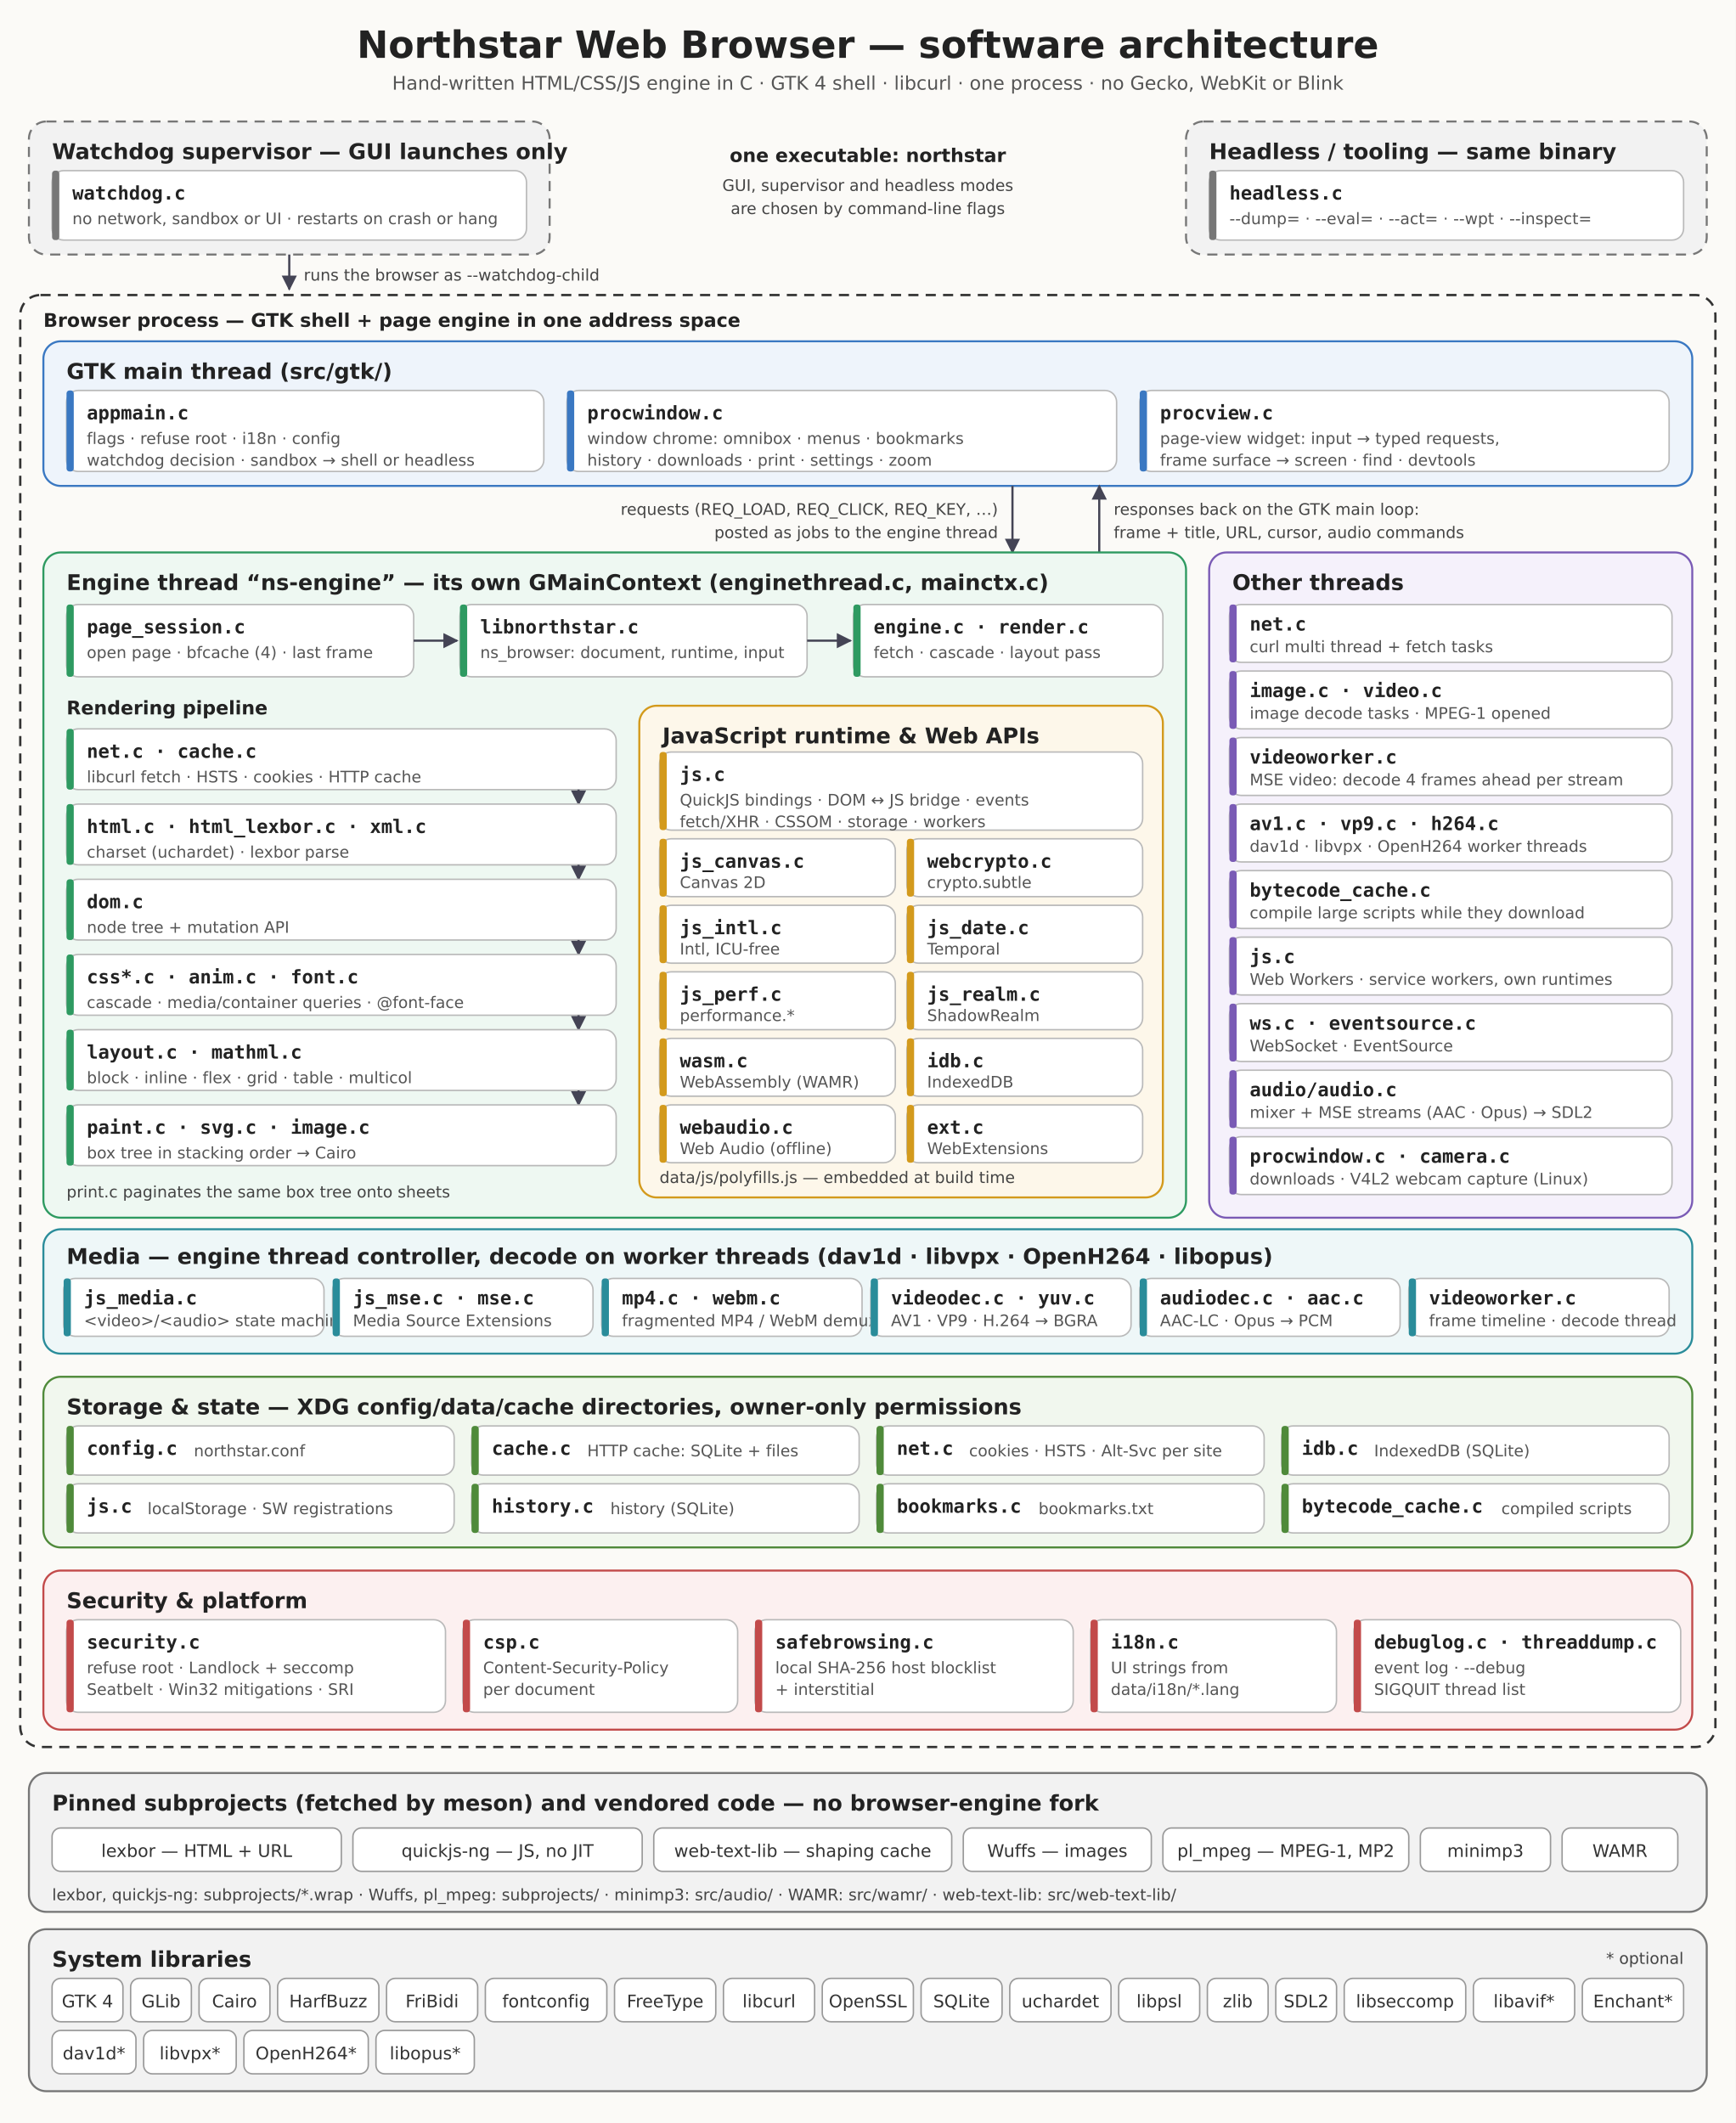
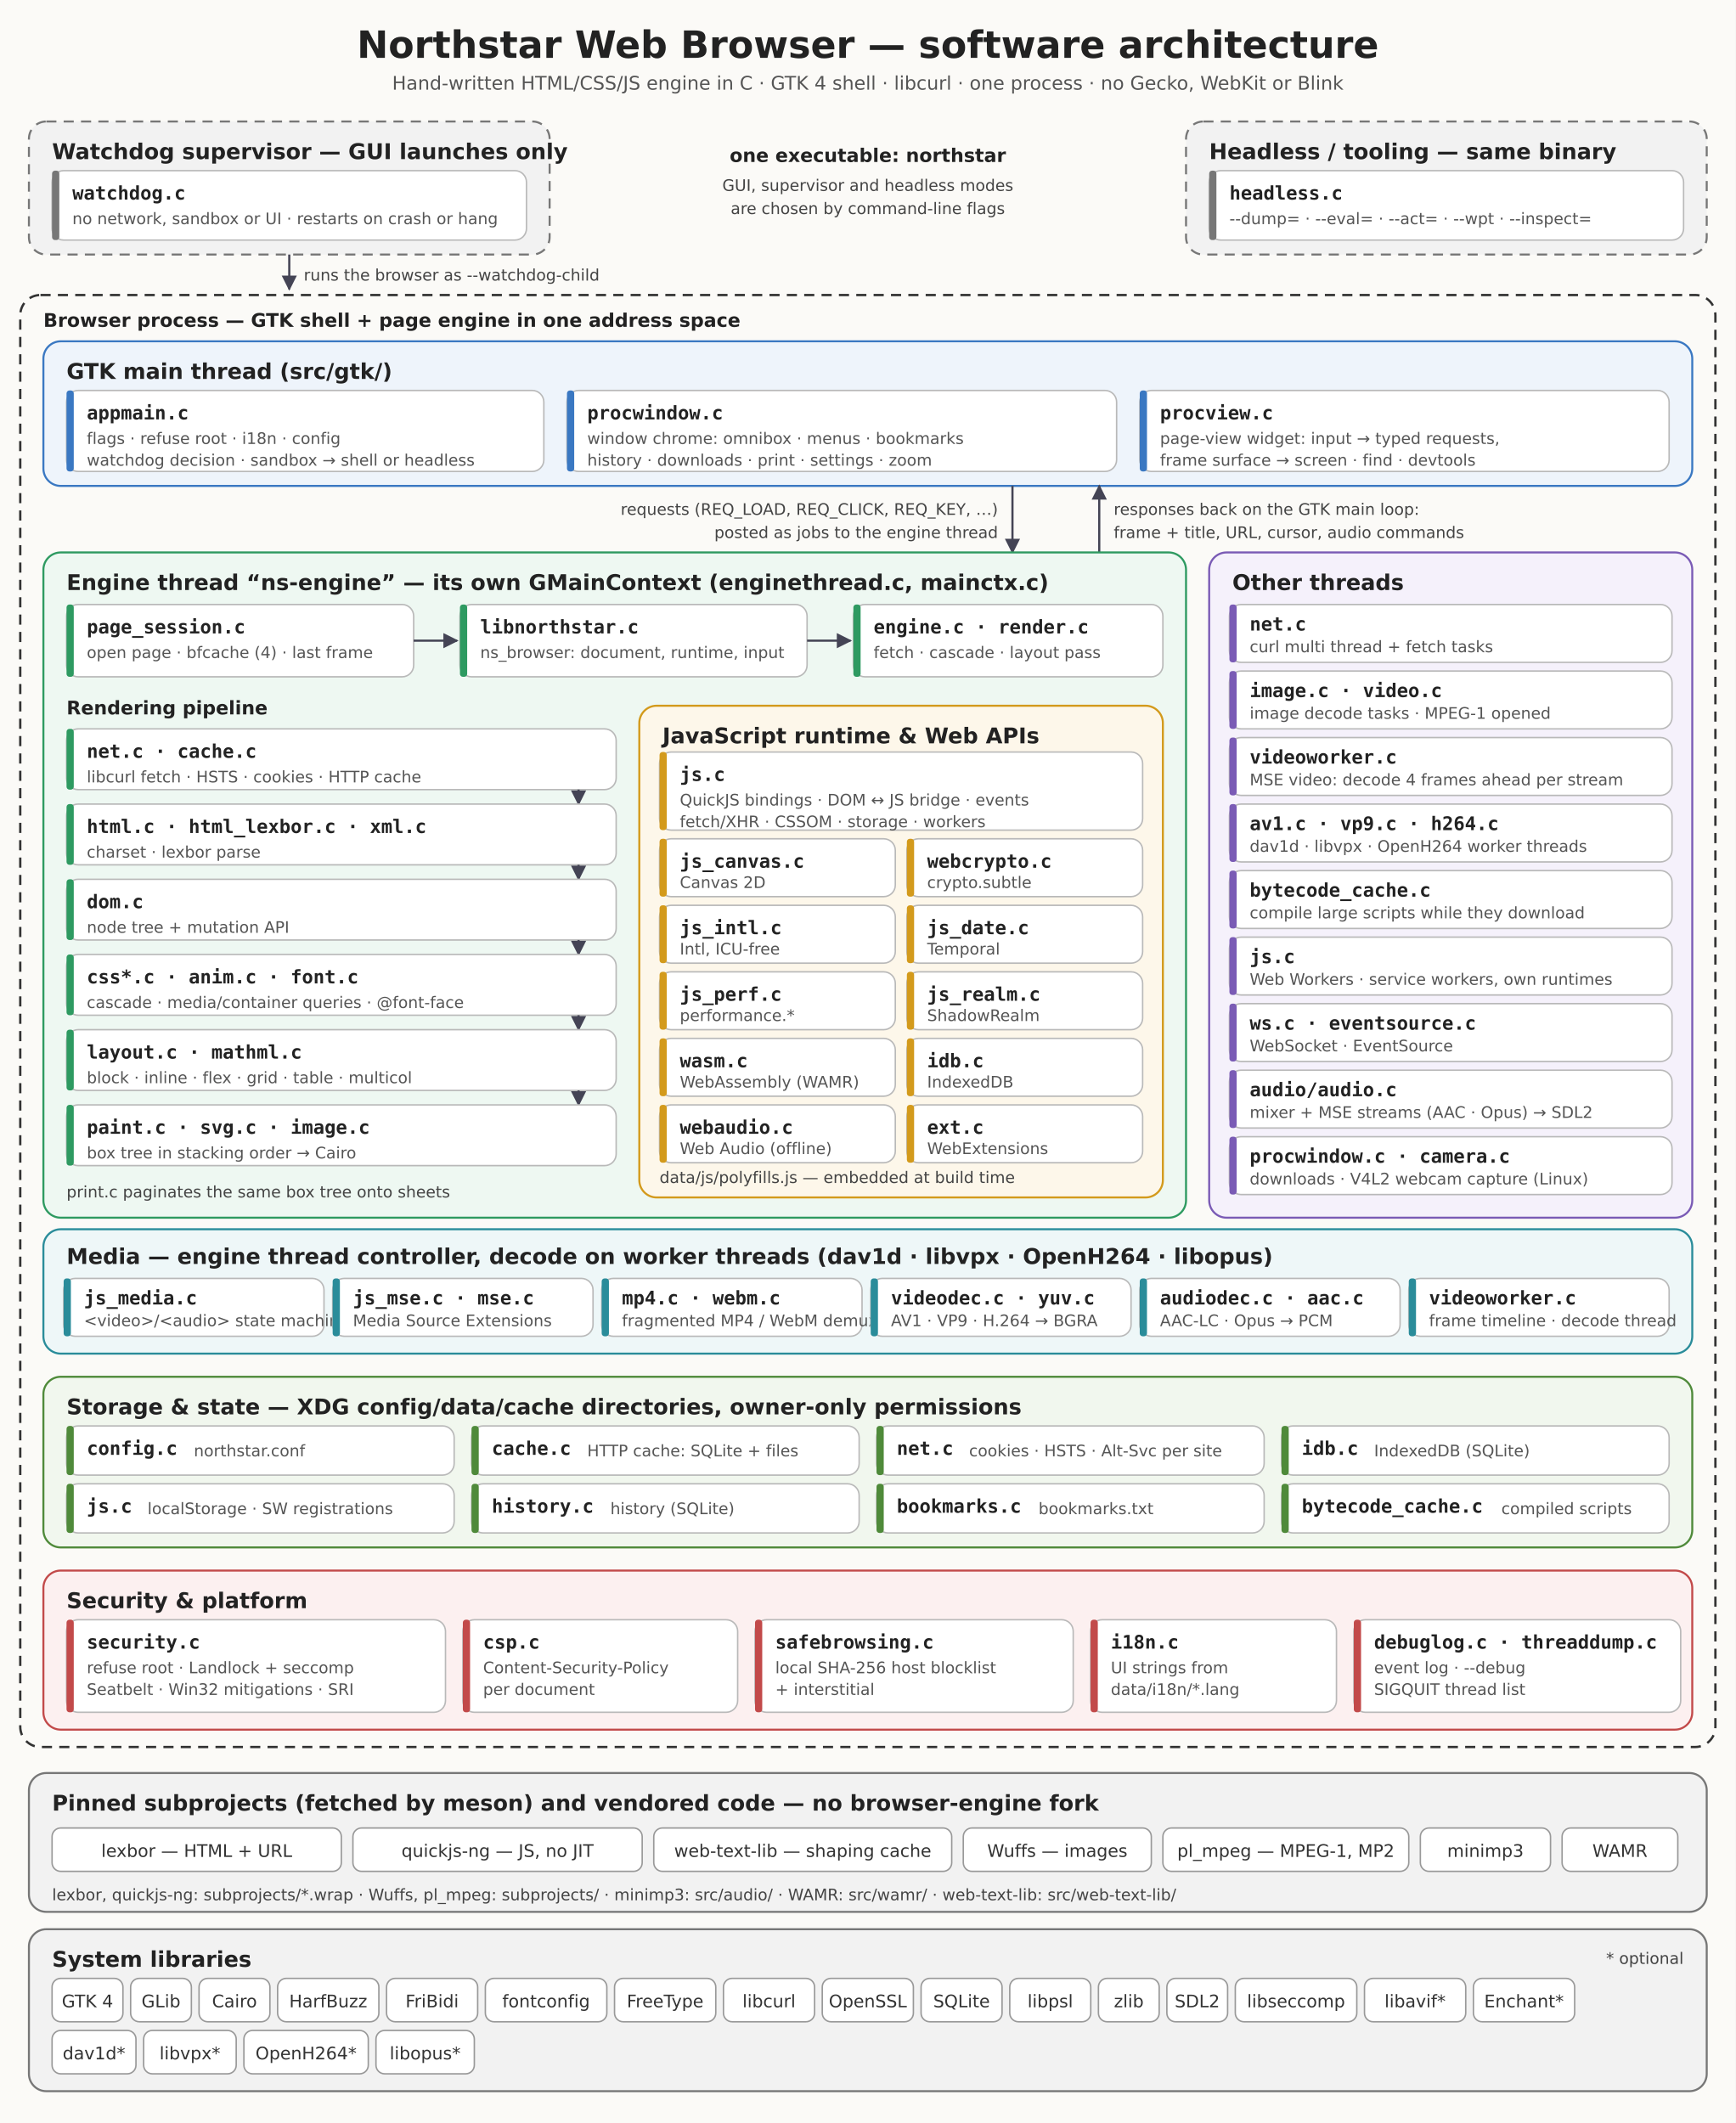
<svg xmlns="http://www.w3.org/2000/svg" viewBox="0 0 1200 1468" width="1200" height="1468" font-family="DejaVu Sans, Verdana, sans-serif">
  <defs>
    <marker id="ah" viewBox="0 0 10 10" refX="9" refY="5" markerWidth="7" markerHeight="7" orient="auto-start-reverse">
      <path d="M0,0 L10,5 L0,10 z" fill="#445" />
    </marker>
    <style>
.bg{fill:#fbfaf7}
.proc{fill:none;stroke:#333;stroke-width:1.6}
.dash{stroke-dasharray:7 5}
.g-shell{fill:#eef4fb;stroke:#3a78c2;stroke-width:1.4}
.g-engine{fill:#eef8f2;stroke:#2e9a61;stroke-width:1.4}
.g-js{fill:#fdf7ea;stroke:#d39a1c;stroke-width:1.4}
.g-thr{fill:#f5f1fb;stroke:#7a5bb5;stroke-width:1.4}
.g-store{fill:#f1f7ee;stroke:#4f8a3a;stroke-width:1.4}
.g-sec{fill:#fcf0f0;stroke:#c24a4a;stroke-width:1.4}
.g-ext{fill:#f2f2f2;stroke:#777;stroke-width:1.4}
.g-media{fill:#eef7f8;stroke:#2a8c9a;stroke-width:1.4}
.mod{fill:#fff;stroke:#b9b9b9;stroke-width:1}
.bar{stroke:none}
.a-shell{fill:#3a78c2}.a-engine{fill:#2e9a61}.a-js{fill:#d39a1c}.a-thr{fill:#7a5bb5}.a-store{fill:#4f8a3a}.a-sec{fill:#c24a4a}.a-ext{fill:#777}.a-media{fill:#2a8c9a}
.chip{fill:#fff;stroke:#999;stroke-width:1}
.title{font-size:26px;font-weight:bold;fill:#222}
.sub{font-size:13px;fill:#555}
.gtitle{font-size:15px;font-weight:bold;fill:#222}
.ptitle{font-size:13px;font-weight:bold;fill:#222}
.file{font-family:"DejaVu Sans Mono",Menlo,Consolas,monospace;font-size:13px;font-weight:bold;fill:#222}
.desc{font-size:11px;fill:#555}
.chiptext{font-size:12px;fill:#333}
.lbl{font-size:11px;fill:#444}
.arr{stroke:#445;stroke-width:1.5;fill:none}
.arrd{stroke:#445;stroke-width:1.5;fill:none;stroke-dasharray:6 4}
</style>
  </defs>
  <rect class="bg" x="0" y="0" width="1200" height="1468" rx="0" />
  <text class="title" x="600.0" y="40" text-anchor="middle">Northstar Web Browser — software architecture</text>
  <text class="sub" x="600.0" y="62" text-anchor="middle">Hand-written HTML/CSS/JS engine in C · GTK 4 shell · libcurl · one process · no Gecko, WebKit or Blink</text>
  <rect class="g-ext dash" x="20" y="84" width="360" height="92" rx="12" />
  <text class="gtitle" x="36" y="110" text-anchor="start">Watchdog supervisor — GUI launches only</text>
  <rect class="mod" x="36" y="118" width="328" height="48" rx="8" />
  <rect class="bar a-ext" x="36" y="118" width="5" height="48" rx="2" />
  <text class="file" x="50" y="138" text-anchor="start">watchdog.c</text>
  <text class="desc" x="50" y="155" text-anchor="start">no network, sandbox or UI · restarts on crash or hang</text>
  <rect class="g-ext dash" x="820" y="84" width="360" height="92" rx="12" />
  <text class="gtitle" x="836" y="110" text-anchor="start">Headless / tooling — same binary</text>
  <rect class="mod" x="836" y="118" width="328" height="48" rx="8" />
  <rect class="bar a-ext" x="836" y="118" width="5" height="48" rx="2" />
  <text class="file" x="850" y="138" text-anchor="start">headless.c</text>
  <text class="desc" x="850" y="155" text-anchor="start">--dump= · --eval= · --act= · --wpt · --inspect=</text>
  <text class="ptitle" x="600" y="112" text-anchor="middle">one executable: northstar</text>
  <text class="lbl" x="600" y="132" text-anchor="middle">GUI, supervisor and headless modes</text>
  <text class="lbl" x="600" y="148" text-anchor="middle">are chosen by command-line flags</text>
  <line class="arr" x1="200" y1="176" x2="200" y2="200" marker-end="url(#ah)" />
  <text class="lbl" x="210" y="194" text-anchor="start">runs the browser as --watchdog-child</text>
  <rect class="proc dash" x="14" y="204" width="1172" height="1004" rx="14" />
  <text class="ptitle" x="30" y="226" text-anchor="start">Browser process — GTK shell + page engine in one address space</text>
  <rect class="g-shell" x="30" y="236" width="1140" height="100" rx="12" />
  <text class="gtitle" x="46" y="262" text-anchor="start">GTK main thread  (src/gtk/)</text>
  <rect class="mod" x="46" y="270" width="330" height="56" rx="8" />
  <rect class="bar a-shell" x="46" y="270" width="5" height="56" rx="2" />
  <text class="file" x="60" y="290" text-anchor="start">appmain.c</text>
  <text class="desc" x="60" y="307" text-anchor="start">flags · refuse root · i18n · config</text>
  <text class="desc" x="60" y="322" text-anchor="start">watchdog decision · sandbox → shell or headless</text>
  <rect class="mod" x="392" y="270" width="380" height="56" rx="8" />
  <rect class="bar a-shell" x="392" y="270" width="5" height="56" rx="2" />
  <text class="file" x="406" y="290" text-anchor="start">procwindow.c</text>
  <text class="desc" x="406" y="307" text-anchor="start">window chrome: omnibox · menus · bookmarks</text>
  <text class="desc" x="406" y="322" text-anchor="start">history · downloads · print · settings · zoom</text>
  <rect class="mod" x="788" y="270" width="366" height="56" rx="8" />
  <rect class="bar a-shell" x="788" y="270" width="5" height="56" rx="2" />
  <text class="file" x="802" y="290" text-anchor="start">procview.c</text>
  <text class="desc" x="802" y="307" text-anchor="start">page-view widget: input → typed requests,</text>
  <text class="desc" x="802" y="322" text-anchor="start">frame surface → screen · find · devtools</text>
  <line class="arr" x1="700" y1="336" x2="700" y2="382" marker-end="url(#ah)" />
  <line class="arr" x1="760" y1="382" x2="760" y2="336" marker-end="url(#ah)" />
  <text class="lbl" x="690" y="356" text-anchor="end">requests (REQ_LOAD, REQ_CLICK, REQ_KEY, …)</text>
  <text class="lbl" x="690" y="372" text-anchor="end">posted as jobs to the engine thread</text>
  <text class="lbl" x="770" y="356" text-anchor="start">responses back on the GTK main loop:</text>
  <text class="lbl" x="770" y="372" text-anchor="start">frame + title, URL, cursor, audio commands</text>
  <rect class="g-engine" x="30" y="382" width="790" height="460" rx="12" />
  <text class="gtitle" x="46" y="408" text-anchor="start">Engine thread “ns-engine” — its own GMainContext  (enginethread.c, mainctx.c)</text>
  <rect class="mod" x="46" y="418" width="240" height="50" rx="8" />
  <rect class="bar a-engine" x="46" y="418" width="5" height="50" rx="2" />
  <text class="file" x="60" y="438" text-anchor="start">page_session.c</text>
  <text class="desc" x="60" y="455" text-anchor="start">open page · bfcache (4) · last frame</text>
  <rect class="mod" x="318" y="418" width="240" height="50" rx="8" />
  <rect class="bar a-engine" x="318" y="418" width="5" height="50" rx="2" />
  <text class="file" x="332" y="438" text-anchor="start">libnorthstar.c</text>
  <text class="desc" x="332" y="455" text-anchor="start">ns_browser: document, runtime, input</text>
  <rect class="mod" x="590" y="418" width="214" height="50" rx="8" />
  <rect class="bar a-engine" x="590" y="418" width="5" height="50" rx="2" />
  <text class="file" x="604" y="438" text-anchor="start">engine.c · render.c</text>
  <text class="desc" x="604" y="455" text-anchor="start">fetch · cascade · layout pass</text>
  <line class="arr" x1="286" y1="443" x2="316" y2="443" marker-end="url(#ah)" />
  <line class="arr" x1="558" y1="443" x2="588" y2="443" marker-end="url(#ah)" />
  <text class="ptitle" x="46" y="494" text-anchor="start">Rendering pipeline</text>
  <rect class="mod" x="46" y="504" width="380" height="42" rx="8" />
  <rect class="bar a-engine" x="46" y="504" width="5" height="42" rx="2" />
  <text class="file" x="60" y="524" text-anchor="start">net.c · cache.c</text>
  <text class="desc" x="60" y="541" text-anchor="start">libcurl fetch · HSTS · cookies · HTTP cache</text>
  <line class="arr" x1="400" y1="546" x2="400" y2="556" marker-end="url(#ah)" />
  <rect class="mod" x="46" y="556" width="380" height="42" rx="8" />
  <rect class="bar a-engine" x="46" y="556" width="5" height="42" rx="2" />
  <text class="file" x="60" y="576" text-anchor="start">html.c · html_lexbor.c · xml.c</text>
-   <text class="desc" x="60" y="593" text-anchor="start">charset (uchardet) · lexbor parse</text>
+   <text class="desc" x="60" y="593" text-anchor="start">charset · lexbor parse</text>
  <line class="arr" x1="400" y1="598" x2="400" y2="608" marker-end="url(#ah)" />
  <rect class="mod" x="46" y="608" width="380" height="42" rx="8" />
  <rect class="bar a-engine" x="46" y="608" width="5" height="42" rx="2" />
  <text class="file" x="60" y="628" text-anchor="start">dom.c</text>
  <text class="desc" x="60" y="645" text-anchor="start">node tree + mutation API</text>
  <line class="arr" x1="400" y1="650" x2="400" y2="660" marker-end="url(#ah)" />
  <rect class="mod" x="46" y="660" width="380" height="42" rx="8" />
  <rect class="bar a-engine" x="46" y="660" width="5" height="42" rx="2" />
  <text class="file" x="60" y="680" text-anchor="start">css*.c · anim.c · font.c</text>
  <text class="desc" x="60" y="697" text-anchor="start">cascade · media/container queries · @font-face</text>
  <line class="arr" x1="400" y1="702" x2="400" y2="712" marker-end="url(#ah)" />
  <rect class="mod" x="46" y="712" width="380" height="42" rx="8" />
  <rect class="bar a-engine" x="46" y="712" width="5" height="42" rx="2" />
  <text class="file" x="60" y="732" text-anchor="start">layout.c · mathml.c</text>
  <text class="desc" x="60" y="749" text-anchor="start">block · inline · flex · grid · table · multicol</text>
  <line class="arr" x1="400" y1="754" x2="400" y2="764" marker-end="url(#ah)" />
  <rect class="mod" x="46" y="764" width="380" height="42" rx="8" />
  <rect class="bar a-engine" x="46" y="764" width="5" height="42" rx="2" />
  <text class="file" x="60" y="784" text-anchor="start">paint.c · svg.c · image.c</text>
  <text class="desc" x="60" y="801" text-anchor="start">box tree in stacking order → Cairo</text>
  <text class="lbl" x="46" y="828" text-anchor="start">print.c paginates the same box tree onto sheets</text>
  <rect class="g-js" x="442" y="488" width="362" height="340" rx="12" />
  <text class="gtitle" x="458" y="514" text-anchor="start">JavaScript runtime &amp; Web APIs</text>
  <rect class="mod" x="456" y="520" width="334" height="54" rx="8" />
  <rect class="bar a-js" x="456" y="520" width="5" height="54" rx="2" />
  <text class="file" x="470" y="540" text-anchor="start">js.c</text>
  <text class="desc" x="470" y="557" text-anchor="start">QuickJS bindings · DOM ↔ JS bridge · events</text>
  <text class="desc" x="470" y="572" text-anchor="start">fetch/XHR · CSSOM · storage · workers</text>
  <rect class="mod" x="456" y="580" width="163" height="40" rx="8" />
  <rect class="bar a-js" x="456" y="580" width="5" height="40" rx="2" />
  <text class="file" x="470" y="600" text-anchor="start">js_canvas.c</text>
  <text class="desc" x="470" y="617" text-anchor="start" />
  <text class="desc" x="470" y="614" text-anchor="start">Canvas 2D</text>
  <rect class="mod" x="627" y="580" width="163" height="40" rx="8" />
  <rect class="bar a-js" x="627" y="580" width="5" height="40" rx="2" />
  <text class="file" x="641" y="600" text-anchor="start">webcrypto.c</text>
  <text class="desc" x="641" y="617" text-anchor="start" />
  <text class="desc" x="641" y="614" text-anchor="start">crypto.subtle</text>
  <rect class="mod" x="456" y="626" width="163" height="40" rx="8" />
  <rect class="bar a-js" x="456" y="626" width="5" height="40" rx="2" />
  <text class="file" x="470" y="646" text-anchor="start">js_intl.c</text>
  <text class="desc" x="470" y="663" text-anchor="start" />
  <text class="desc" x="470" y="660" text-anchor="start">Intl, ICU-free</text>
  <rect class="mod" x="627" y="626" width="163" height="40" rx="8" />
  <rect class="bar a-js" x="627" y="626" width="5" height="40" rx="2" />
  <text class="file" x="641" y="646" text-anchor="start">js_date.c</text>
  <text class="desc" x="641" y="663" text-anchor="start" />
  <text class="desc" x="641" y="660" text-anchor="start">Temporal</text>
  <rect class="mod" x="456" y="672" width="163" height="40" rx="8" />
  <rect class="bar a-js" x="456" y="672" width="5" height="40" rx="2" />
  <text class="file" x="470" y="692" text-anchor="start">js_perf.c</text>
  <text class="desc" x="470" y="709" text-anchor="start" />
  <text class="desc" x="470" y="706" text-anchor="start">performance.*</text>
  <rect class="mod" x="627" y="672" width="163" height="40" rx="8" />
  <rect class="bar a-js" x="627" y="672" width="5" height="40" rx="2" />
  <text class="file" x="641" y="692" text-anchor="start">js_realm.c</text>
  <text class="desc" x="641" y="709" text-anchor="start" />
  <text class="desc" x="641" y="706" text-anchor="start">ShadowRealm</text>
  <rect class="mod" x="456" y="718" width="163" height="40" rx="8" />
  <rect class="bar a-js" x="456" y="718" width="5" height="40" rx="2" />
  <text class="file" x="470" y="738" text-anchor="start">wasm.c</text>
  <text class="desc" x="470" y="755" text-anchor="start" />
  <text class="desc" x="470" y="752" text-anchor="start">WebAssembly (WAMR)</text>
  <rect class="mod" x="627" y="718" width="163" height="40" rx="8" />
  <rect class="bar a-js" x="627" y="718" width="5" height="40" rx="2" />
  <text class="file" x="641" y="738" text-anchor="start">idb.c</text>
  <text class="desc" x="641" y="755" text-anchor="start" />
  <text class="desc" x="641" y="752" text-anchor="start">IndexedDB</text>
  <rect class="mod" x="456" y="764" width="163" height="40" rx="8" />
  <rect class="bar a-js" x="456" y="764" width="5" height="40" rx="2" />
  <text class="file" x="470" y="784" text-anchor="start">webaudio.c</text>
  <text class="desc" x="470" y="801" text-anchor="start" />
  <text class="desc" x="470" y="798" text-anchor="start">Web Audio (offline)</text>
  <rect class="mod" x="627" y="764" width="163" height="40" rx="8" />
  <rect class="bar a-js" x="627" y="764" width="5" height="40" rx="2" />
  <text class="file" x="641" y="784" text-anchor="start">ext.c</text>
  <text class="desc" x="641" y="801" text-anchor="start" />
  <text class="desc" x="641" y="798" text-anchor="start">WebExtensions</text>
  <text class="lbl" x="456" y="818" text-anchor="start">data/js/polyfills.js — embedded at build time</text>
  <rect class="g-thr" x="836" y="382" width="334" height="460" rx="12" />
  <text class="gtitle" x="852" y="408" text-anchor="start">Other threads</text>
  <rect class="mod" x="850" y="418" width="306" height="40" rx="8" />
  <rect class="bar a-thr" x="850" y="418" width="5" height="40" rx="2" />
  <text class="file" x="864" y="436" text-anchor="start">net.c</text>
  <text class="desc" x="864" y="451" text-anchor="start">curl multi thread + fetch tasks</text>
  <rect class="mod" x="850" y="464" width="306" height="40" rx="8" />
  <rect class="bar a-thr" x="850" y="464" width="5" height="40" rx="2" />
  <text class="file" x="864" y="482" text-anchor="start">image.c · video.c</text>
  <text class="desc" x="864" y="497" text-anchor="start">image decode tasks · MPEG-1 opened</text>
  <rect class="mod" x="850" y="510" width="306" height="40" rx="8" />
  <rect class="bar a-thr" x="850" y="510" width="5" height="40" rx="2" />
  <text class="file" x="864" y="528" text-anchor="start">videoworker.c</text>
  <text class="desc" x="864" y="543" text-anchor="start">MSE video: decode 4 frames ahead per stream</text>
  <rect class="mod" x="850" y="556" width="306" height="40" rx="8" />
  <rect class="bar a-thr" x="850" y="556" width="5" height="40" rx="2" />
  <text class="file" x="864" y="574" text-anchor="start">av1.c · vp9.c · h264.c</text>
  <text class="desc" x="864" y="589" text-anchor="start">dav1d · libvpx · OpenH264 worker threads</text>
  <rect class="mod" x="850" y="602" width="306" height="40" rx="8" />
  <rect class="bar a-thr" x="850" y="602" width="5" height="40" rx="2" />
  <text class="file" x="864" y="620" text-anchor="start">bytecode_cache.c</text>
  <text class="desc" x="864" y="635" text-anchor="start">compile large scripts while they download</text>
  <rect class="mod" x="850" y="648" width="306" height="40" rx="8" />
  <rect class="bar a-thr" x="850" y="648" width="5" height="40" rx="2" />
  <text class="file" x="864" y="666" text-anchor="start">js.c</text>
  <text class="desc" x="864" y="681" text-anchor="start">Web Workers · service workers, own runtimes</text>
  <rect class="mod" x="850" y="694" width="306" height="40" rx="8" />
  <rect class="bar a-thr" x="850" y="694" width="5" height="40" rx="2" />
  <text class="file" x="864" y="712" text-anchor="start">ws.c · eventsource.c</text>
  <text class="desc" x="864" y="727" text-anchor="start">WebSocket · EventSource</text>
  <rect class="mod" x="850" y="740" width="306" height="40" rx="8" />
  <rect class="bar a-thr" x="850" y="740" width="5" height="40" rx="2" />
  <text class="file" x="864" y="758" text-anchor="start">audio/audio.c</text>
  <text class="desc" x="864" y="773" text-anchor="start">mixer + MSE streams (AAC · Opus) → SDL2</text>
  <rect class="mod" x="850" y="786" width="306" height="40" rx="8" />
  <rect class="bar a-thr" x="850" y="786" width="5" height="40" rx="2" />
  <text class="file" x="864" y="804" text-anchor="start">procwindow.c · camera.c</text>
  <text class="desc" x="864" y="819" text-anchor="start">downloads · V4L2 webcam capture (Linux)</text>
  <rect class="g-media" x="30" y="850" width="1140" height="86" rx="12" />
  <text class="gtitle" x="46" y="874" text-anchor="start">Media — engine thread controller, decode on worker threads (dav1d · libvpx · OpenH264 · libopus)</text>
  <rect class="mod" x="44" y="884" width="180" height="40" rx="8" />
  <rect class="bar a-media" x="44" y="884" width="5" height="40" rx="2" />
  <text class="file" x="58" y="902" text-anchor="start">js_media.c</text>
  <text class="desc" x="58" y="917" text-anchor="start">&lt;video&gt;/&lt;audio&gt; state machine</text>
  <rect class="mod" x="230" y="884" width="180" height="40" rx="8" />
  <rect class="bar a-media" x="230" y="884" width="5" height="40" rx="2" />
  <text class="file" x="244" y="902" text-anchor="start">js_mse.c · mse.c</text>
  <text class="desc" x="244" y="917" text-anchor="start">Media Source Extensions</text>
  <rect class="mod" x="416" y="884" width="180" height="40" rx="8" />
  <rect class="bar a-media" x="416" y="884" width="5" height="40" rx="2" />
  <text class="file" x="430" y="902" text-anchor="start">mp4.c · webm.c</text>
  <text class="desc" x="430" y="917" text-anchor="start">fragmented MP4 / WebM demux</text>
  <rect class="mod" x="602" y="884" width="180" height="40" rx="8" />
  <rect class="bar a-media" x="602" y="884" width="5" height="40" rx="2" />
  <text class="file" x="616" y="902" text-anchor="start">videodec.c · yuv.c</text>
  <text class="desc" x="616" y="917" text-anchor="start">AV1 · VP9 · H.264 → BGRA</text>
  <rect class="mod" x="788" y="884" width="180" height="40" rx="8" />
  <rect class="bar a-media" x="788" y="884" width="5" height="40" rx="2" />
  <text class="file" x="802" y="902" text-anchor="start">audiodec.c · aac.c</text>
  <text class="desc" x="802" y="917" text-anchor="start">AAC-LC · Opus → PCM</text>
  <rect class="mod" x="974" y="884" width="180" height="40" rx="8" />
  <rect class="bar a-media" x="974" y="884" width="5" height="40" rx="2" />
  <text class="file" x="988" y="902" text-anchor="start">videoworker.c</text>
  <text class="desc" x="988" y="917" text-anchor="start">frame timeline · decode thread</text>
  <rect class="g-store" x="30" y="952" width="1140" height="118" rx="12" />
  <text class="gtitle" x="46" y="978" text-anchor="start">Storage &amp; state — XDG config/data/cache directories, owner-only permissions</text>
  <rect class="mod" x="46" y="986" width="268" height="34" rx="8" />
  <rect class="bar a-store" x="46" y="986" width="5" height="34" rx="2" />
  <text class="file" x="60" y="1006" text-anchor="start">config.c</text>
  <text class="desc" x="60" y="1023" text-anchor="start" />
  <text class="desc" x="134" y="1007" text-anchor="start">northstar.conf</text>
  <rect class="mod" x="326" y="986" width="268" height="34" rx="8" />
  <rect class="bar a-store" x="326" y="986" width="5" height="34" rx="2" />
  <text class="file" x="340" y="1006" text-anchor="start">cache.c</text>
  <text class="desc" x="340" y="1023" text-anchor="start" />
  <text class="desc" x="406" y="1007" text-anchor="start">HTTP cache: SQLite + files</text>
  <rect class="mod" x="606" y="986" width="268" height="34" rx="8" />
  <rect class="bar a-store" x="606" y="986" width="5" height="34" rx="2" />
  <text class="file" x="620" y="1006" text-anchor="start">net.c</text>
  <text class="desc" x="620" y="1023" text-anchor="start" />
  <text class="desc" x="670" y="1007" text-anchor="start">cookies · HSTS · Alt-Svc per site</text>
  <rect class="mod" x="886" y="986" width="268" height="34" rx="8" />
  <rect class="bar a-store" x="886" y="986" width="5" height="34" rx="2" />
  <text class="file" x="900" y="1006" text-anchor="start">idb.c</text>
  <text class="desc" x="900" y="1023" text-anchor="start" />
  <text class="desc" x="950" y="1007" text-anchor="start">IndexedDB (SQLite)</text>
  <rect class="mod" x="46" y="1026" width="268" height="34" rx="8" />
  <rect class="bar a-store" x="46" y="1026" width="5" height="34" rx="2" />
  <text class="file" x="60" y="1046" text-anchor="start">js.c</text>
  <text class="desc" x="60" y="1063" text-anchor="start" />
  <text class="desc" x="102" y="1047" text-anchor="start">localStorage · SW registrations</text>
  <rect class="mod" x="326" y="1026" width="268" height="34" rx="8" />
  <rect class="bar a-store" x="326" y="1026" width="5" height="34" rx="2" />
  <text class="file" x="340" y="1046" text-anchor="start">history.c</text>
  <text class="desc" x="340" y="1063" text-anchor="start" />
  <text class="desc" x="422" y="1047" text-anchor="start">history (SQLite)</text>
  <rect class="mod" x="606" y="1026" width="268" height="34" rx="8" />
  <rect class="bar a-store" x="606" y="1026" width="5" height="34" rx="2" />
  <text class="file" x="620" y="1046" text-anchor="start">bookmarks.c</text>
  <text class="desc" x="620" y="1063" text-anchor="start" />
  <text class="desc" x="718" y="1047" text-anchor="start">bookmarks.txt</text>
  <rect class="mod" x="886" y="1026" width="268" height="34" rx="8" />
  <rect class="bar a-store" x="886" y="1026" width="5" height="34" rx="2" />
  <text class="file" x="900" y="1046" text-anchor="start">bytecode_cache.c</text>
  <text class="desc" x="900" y="1063" text-anchor="start" />
  <text class="desc" x="1038" y="1047" text-anchor="start">compiled scripts</text>
  <rect class="g-sec" x="30" y="1086" width="1140" height="110" rx="12" />
  <text class="gtitle" x="46" y="1112" text-anchor="start">Security &amp; platform</text>
  <rect class="mod" x="46" y="1120" width="262" height="64" rx="8" />
  <rect class="bar a-sec" x="46" y="1120" width="5" height="64" rx="2" />
  <text class="file" x="60" y="1140" text-anchor="start">security.c</text>
  <text class="desc" x="60" y="1157" text-anchor="start">refuse root · Landlock + seccomp</text>
  <text class="desc" x="60" y="1172" text-anchor="start">Seatbelt · Win32 mitigations · SRI</text>
  <rect class="mod" x="320" y="1120" width="190" height="64" rx="8" />
  <rect class="bar a-sec" x="320" y="1120" width="5" height="64" rx="2" />
  <text class="file" x="334" y="1140" text-anchor="start">csp.c</text>
  <text class="desc" x="334" y="1157" text-anchor="start">Content-Security-Policy</text>
  <text class="desc" x="334" y="1172" text-anchor="start">per document</text>
  <rect class="mod" x="522" y="1120" width="220" height="64" rx="8" />
  <rect class="bar a-sec" x="522" y="1120" width="5" height="64" rx="2" />
  <text class="file" x="536" y="1140" text-anchor="start">safebrowsing.c</text>
  <text class="desc" x="536" y="1157" text-anchor="start">local SHA-256 host blocklist</text>
  <text class="desc" x="536" y="1172" text-anchor="start">+ interstitial</text>
  <rect class="mod" x="754" y="1120" width="170" height="64" rx="8" />
  <rect class="bar a-sec" x="754" y="1120" width="5" height="64" rx="2" />
  <text class="file" x="768" y="1140" text-anchor="start">i18n.c</text>
  <text class="desc" x="768" y="1157" text-anchor="start">UI strings from</text>
  <text class="desc" x="768" y="1172" text-anchor="start">data/i18n/*.lang</text>
  <rect class="mod" x="936" y="1120" width="226" height="64" rx="8" />
  <rect class="bar a-sec" x="936" y="1120" width="5" height="64" rx="2" />
  <text class="file" x="950" y="1140" text-anchor="start">debuglog.c · threaddump.c</text>
  <text class="desc" x="950" y="1157" text-anchor="start">event log · --debug</text>
  <text class="desc" x="950" y="1172" text-anchor="start">SIGQUIT thread list</text>
  <rect class="g-ext" x="20" y="1226" width="1160" height="96" rx="12" />
  <text class="gtitle" x="36" y="1252" text-anchor="start">Pinned subprojects (fetched by meson) and vendored code — no browser-engine fork</text>
  <rect class="chip" x="36" y="1264" width="200" height="30" rx="6" />
  <text class="chiptext" x="136.0" y="1284" text-anchor="middle">lexbor — HTML + URL</text>
  <rect class="chip" x="244" y="1264" width="200" height="30" rx="6" />
  <text class="chiptext" x="344.0" y="1284" text-anchor="middle">quickjs-ng — JS, no JIT</text>
  <rect class="chip" x="452" y="1264" width="206" height="30" rx="6" />
  <text class="chiptext" x="555.0" y="1284" text-anchor="middle">web-text-lib — shaping cache</text>
  <rect class="chip" x="666" y="1264" width="130" height="30" rx="6" />
  <text class="chiptext" x="731.0" y="1284" text-anchor="middle">Wuffs — images</text>
  <rect class="chip" x="804" y="1264" width="170" height="30" rx="6" />
  <text class="chiptext" x="889.0" y="1284" text-anchor="middle">pl_mpeg — MPEG-1, MP2</text>
  <rect class="chip" x="982" y="1264" width="90" height="30" rx="6" />
  <text class="chiptext" x="1027.0" y="1284" text-anchor="middle">minimp3</text>
  <rect class="chip" x="1080" y="1264" width="80" height="30" rx="6" />
  <text class="chiptext" x="1120.0" y="1284" text-anchor="middle">WAMR</text>
  <text class="lbl" x="36" y="1314" text-anchor="start">lexbor, quickjs-ng: subprojects/*.wrap · Wuffs, pl_mpeg: subprojects/ · minimp3: src/audio/ · WAMR: src/wamr/ · web-text-lib: src/web-text-lib/</text>
  <rect class="g-ext" x="20" y="1334" width="1160" height="112" rx="12" />
  <text class="gtitle" x="36" y="1360" text-anchor="start">System libraries</text>
  <rect class="chip" x="36" y="1368" width="49" height="30" rx="6" />
  <text class="chiptext" x="60.5" y="1388" text-anchor="middle">GTK 4</text>
  <rect class="chip" x="90.312" y="1368" width="42" height="30" rx="6" />
  <text class="chiptext" x="111.312" y="1388" text-anchor="middle">GLib</text>
  <rect class="chip" x="137.625" y="1368" width="49" height="30" rx="6" />
  <text class="chiptext" x="162.125" y="1388" text-anchor="middle">Cairo</text>
  <rect class="chip" x="191.938" y="1368" width="70" height="30" rx="6" />
  <text class="chiptext" x="226.938" y="1388" text-anchor="middle">HarfBuzz</text>
  <rect class="chip" x="267.25" y="1368" width="63" height="30" rx="6" />
  <text class="chiptext" x="298.75" y="1388" text-anchor="middle">FriBidi</text>
  <rect class="chip" x="335.562" y="1368" width="84" height="30" rx="6" />
  <text class="chiptext" x="377.562" y="1388" text-anchor="middle">fontconfig</text>
  <rect class="chip" x="424.875" y="1368" width="70" height="30" rx="6" />
  <text class="chiptext" x="459.875" y="1388" text-anchor="middle">FreeType</text>
  <rect class="chip" x="500.188" y="1368" width="63" height="30" rx="6" />
  <text class="chiptext" x="531.688" y="1388" text-anchor="middle">libcurl</text>
  <rect class="chip" x="568.5" y="1368" width="63" height="30" rx="6" />
  <text class="chiptext" x="600.0" y="1388" text-anchor="middle">OpenSSL</text>
  <rect class="chip" x="636.812" y="1368" width="56" height="30" rx="6" />
  <text class="chiptext" x="664.812" y="1388" text-anchor="middle">SQLite</text>
-   <rect class="chip" x="698.125" y="1368" width="70" height="30" rx="6" />
-   <text class="chiptext" x="733.125" y="1388" text-anchor="middle">uchardet</text>
-   <rect class="chip" x="773.438" y="1368" width="56" height="30" rx="6" />
-   <text class="chiptext" x="801.438" y="1388" text-anchor="middle">libpsl</text>
-   <rect class="chip" x="834.75" y="1368" width="42" height="30" rx="6" />
-   <text class="chiptext" x="855.75" y="1388" text-anchor="middle">zlib</text>
-   <rect class="chip" x="882.062" y="1368" width="42" height="30" rx="6" />
-   <text class="chiptext" x="903.062" y="1388" text-anchor="middle">SDL2</text>
-   <rect class="chip" x="929.375" y="1368" width="84" height="30" rx="6" />
-   <text class="chiptext" x="971.375" y="1388" text-anchor="middle">libseccomp</text>
-   <rect class="chip" x="1018.688" y="1368" width="70" height="30" rx="6" />
-   <text class="chiptext" x="1053.688" y="1388" text-anchor="middle">libavif*</text>
-   <rect class="chip" x="1094.0" y="1368" width="70" height="30" rx="6" />
-   <text class="chiptext" x="1129.0" y="1388" text-anchor="middle">Enchant*</text>
+   <rect class="chip" x="698.125" y="1368" width="56" height="30" rx="6" />
+   <text class="chiptext" x="726.125" y="1388" text-anchor="middle">libpsl</text>
+   <rect class="chip" x="759.438" y="1368" width="42" height="30" rx="6" />
+   <text class="chiptext" x="780.438" y="1388" text-anchor="middle">zlib</text>
+   <rect class="chip" x="806.75" y="1368" width="42" height="30" rx="6" />
+   <text class="chiptext" x="827.75" y="1388" text-anchor="middle">SDL2</text>
+   <rect class="chip" x="854.062" y="1368" width="84" height="30" rx="6" />
+   <text class="chiptext" x="896.062" y="1388" text-anchor="middle">libseccomp</text>
+   <rect class="chip" x="943.375" y="1368" width="70" height="30" rx="6" />
+   <text class="chiptext" x="978.375" y="1388" text-anchor="middle">libavif*</text>
+   <rect class="chip" x="1018.69" y="1368" width="70" height="30" rx="6" />
+   <text class="chiptext" x="1053.69" y="1388" text-anchor="middle">Enchant*</text>
  <text class="lbl" x="1164" y="1358" text-anchor="end">* optional</text>
  <rect class="chip" x="36" y="1404" width="58" height="30" rx="6" />
  <text class="chiptext" x="65" y="1424" text-anchor="middle">dav1d*</text>
  <rect class="chip" x="99.312" y="1404" width="64" height="30" rx="6" />
  <text class="chiptext" x="131.312" y="1424" text-anchor="middle">libvpx*</text>
  <rect class="chip" x="168.625" y="1404" width="86" height="30" rx="6" />
  <text class="chiptext" x="211.625" y="1424" text-anchor="middle">OpenH264*</text>
  <rect class="chip" x="259.938" y="1404" width="68" height="30" rx="6" />
  <text class="chiptext" x="293.938" y="1424" text-anchor="middle">libopus*</text>
</svg>
